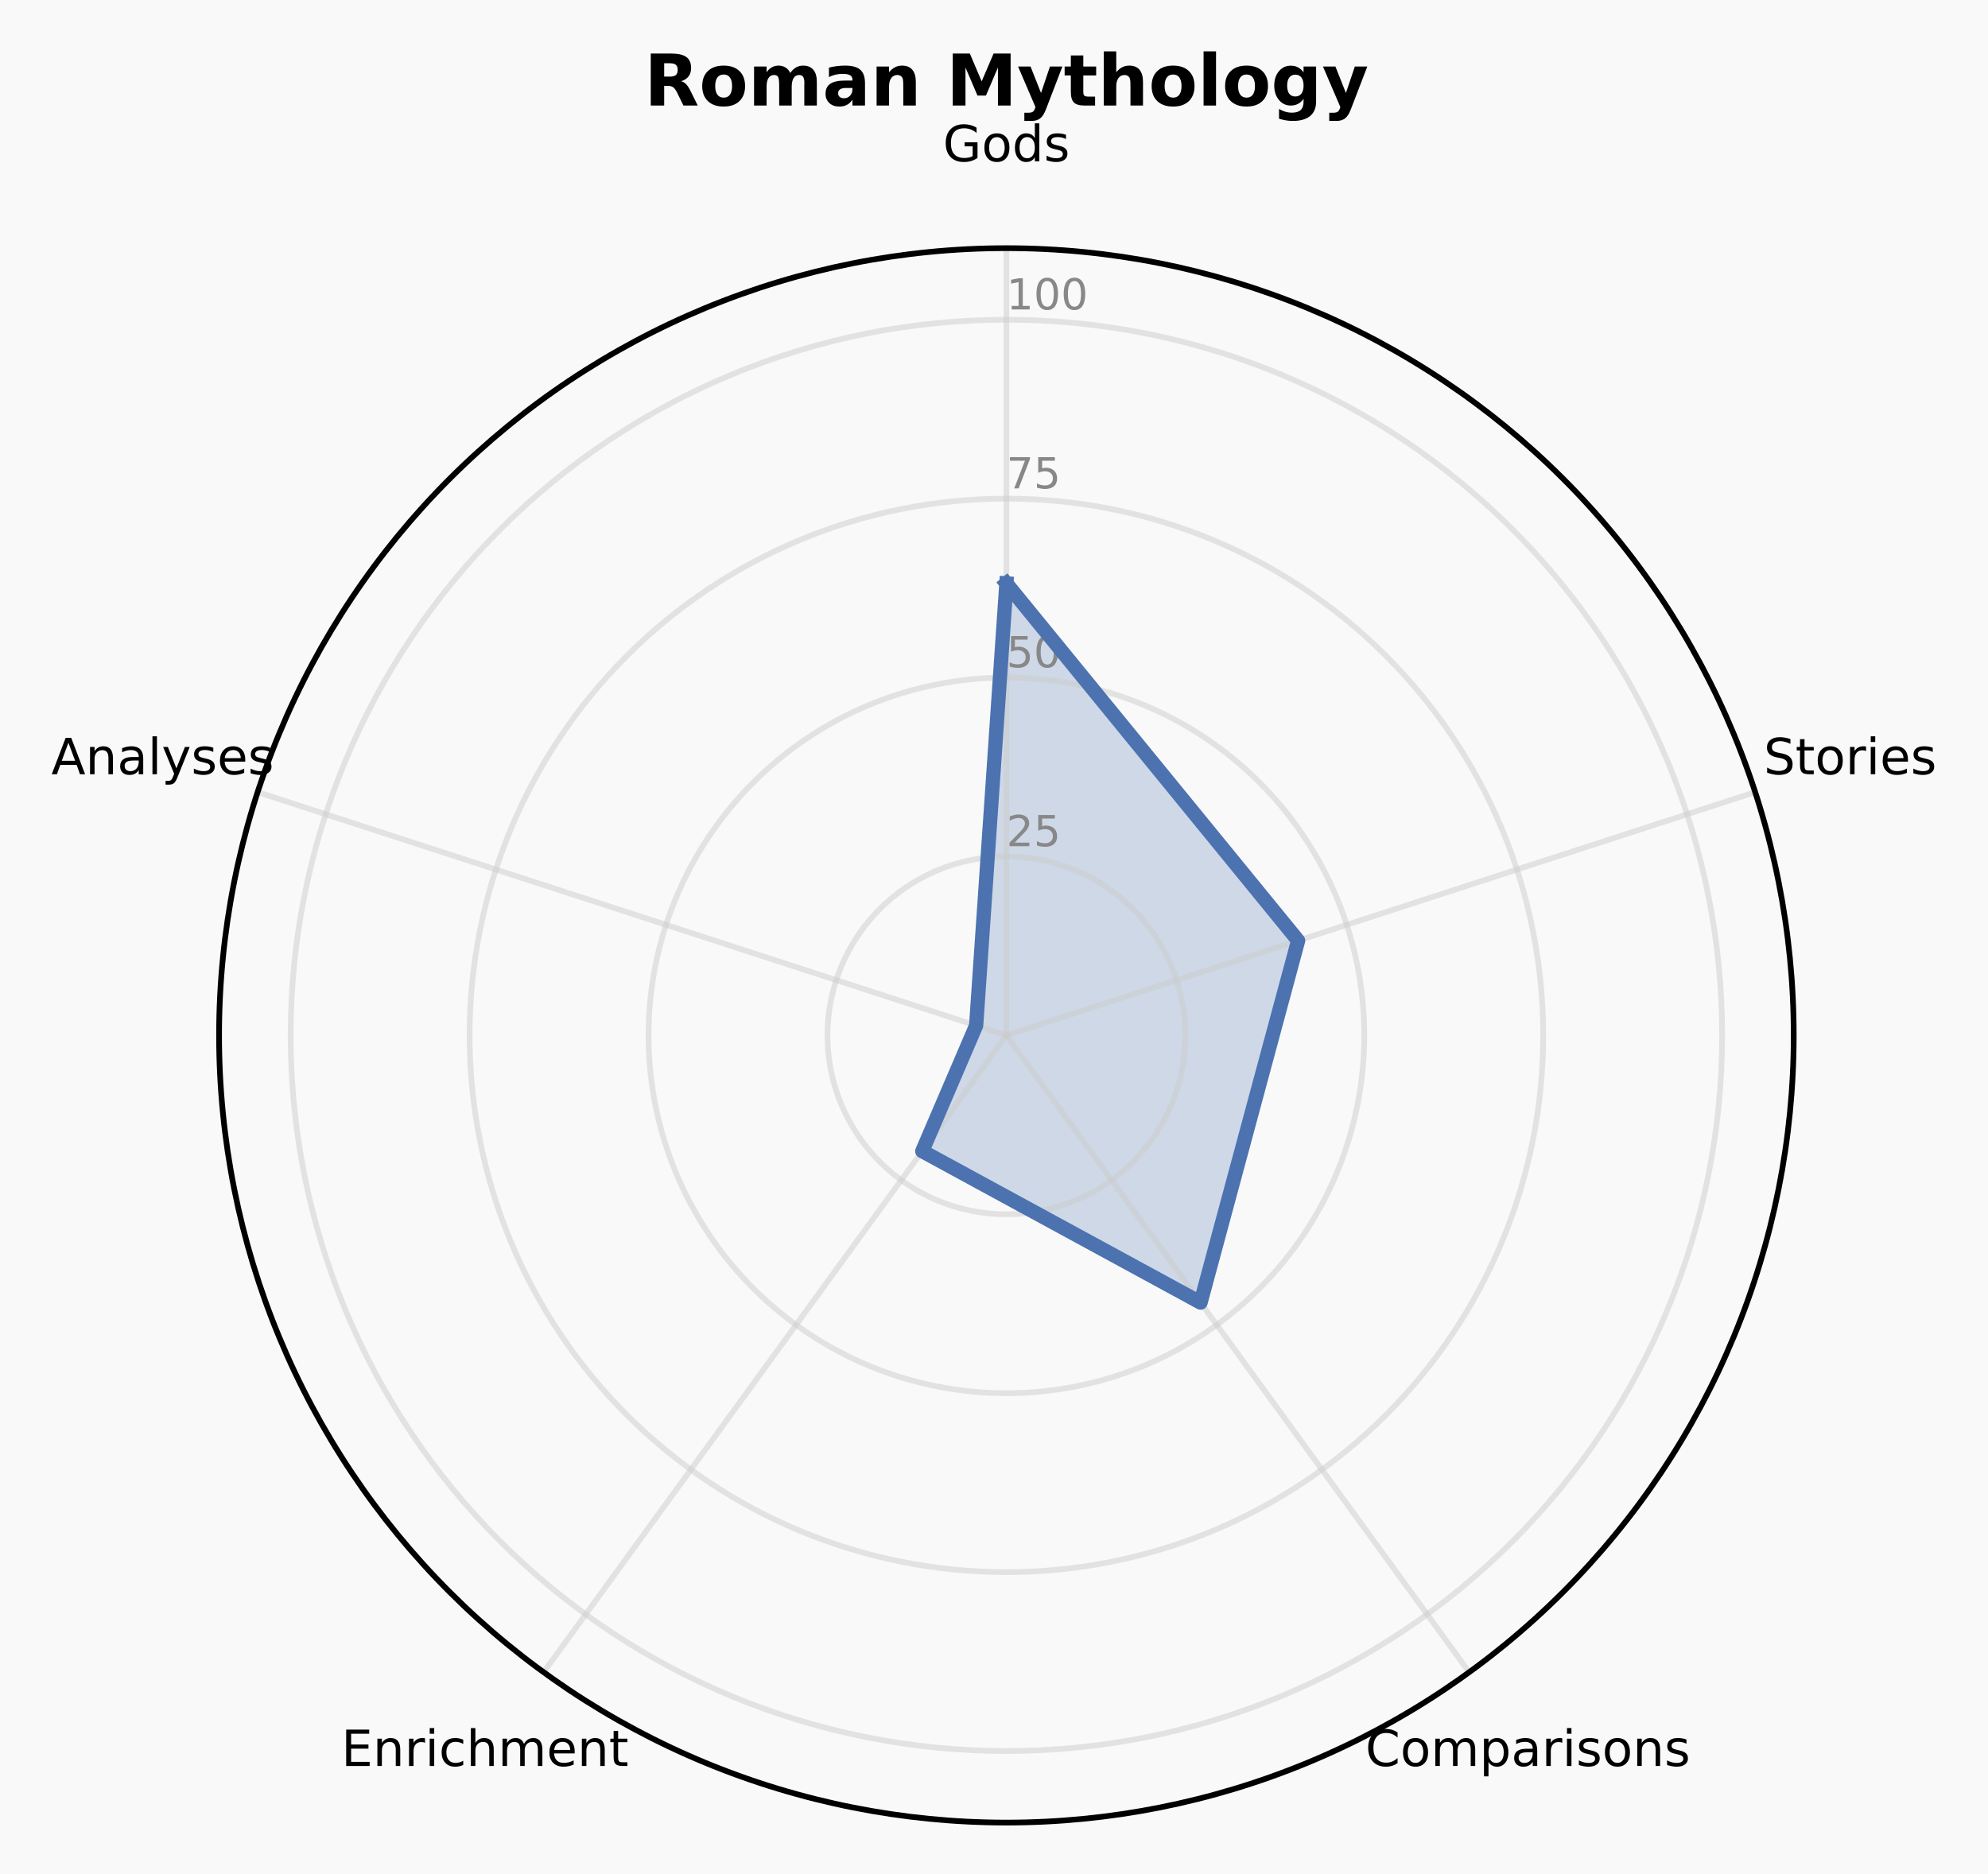
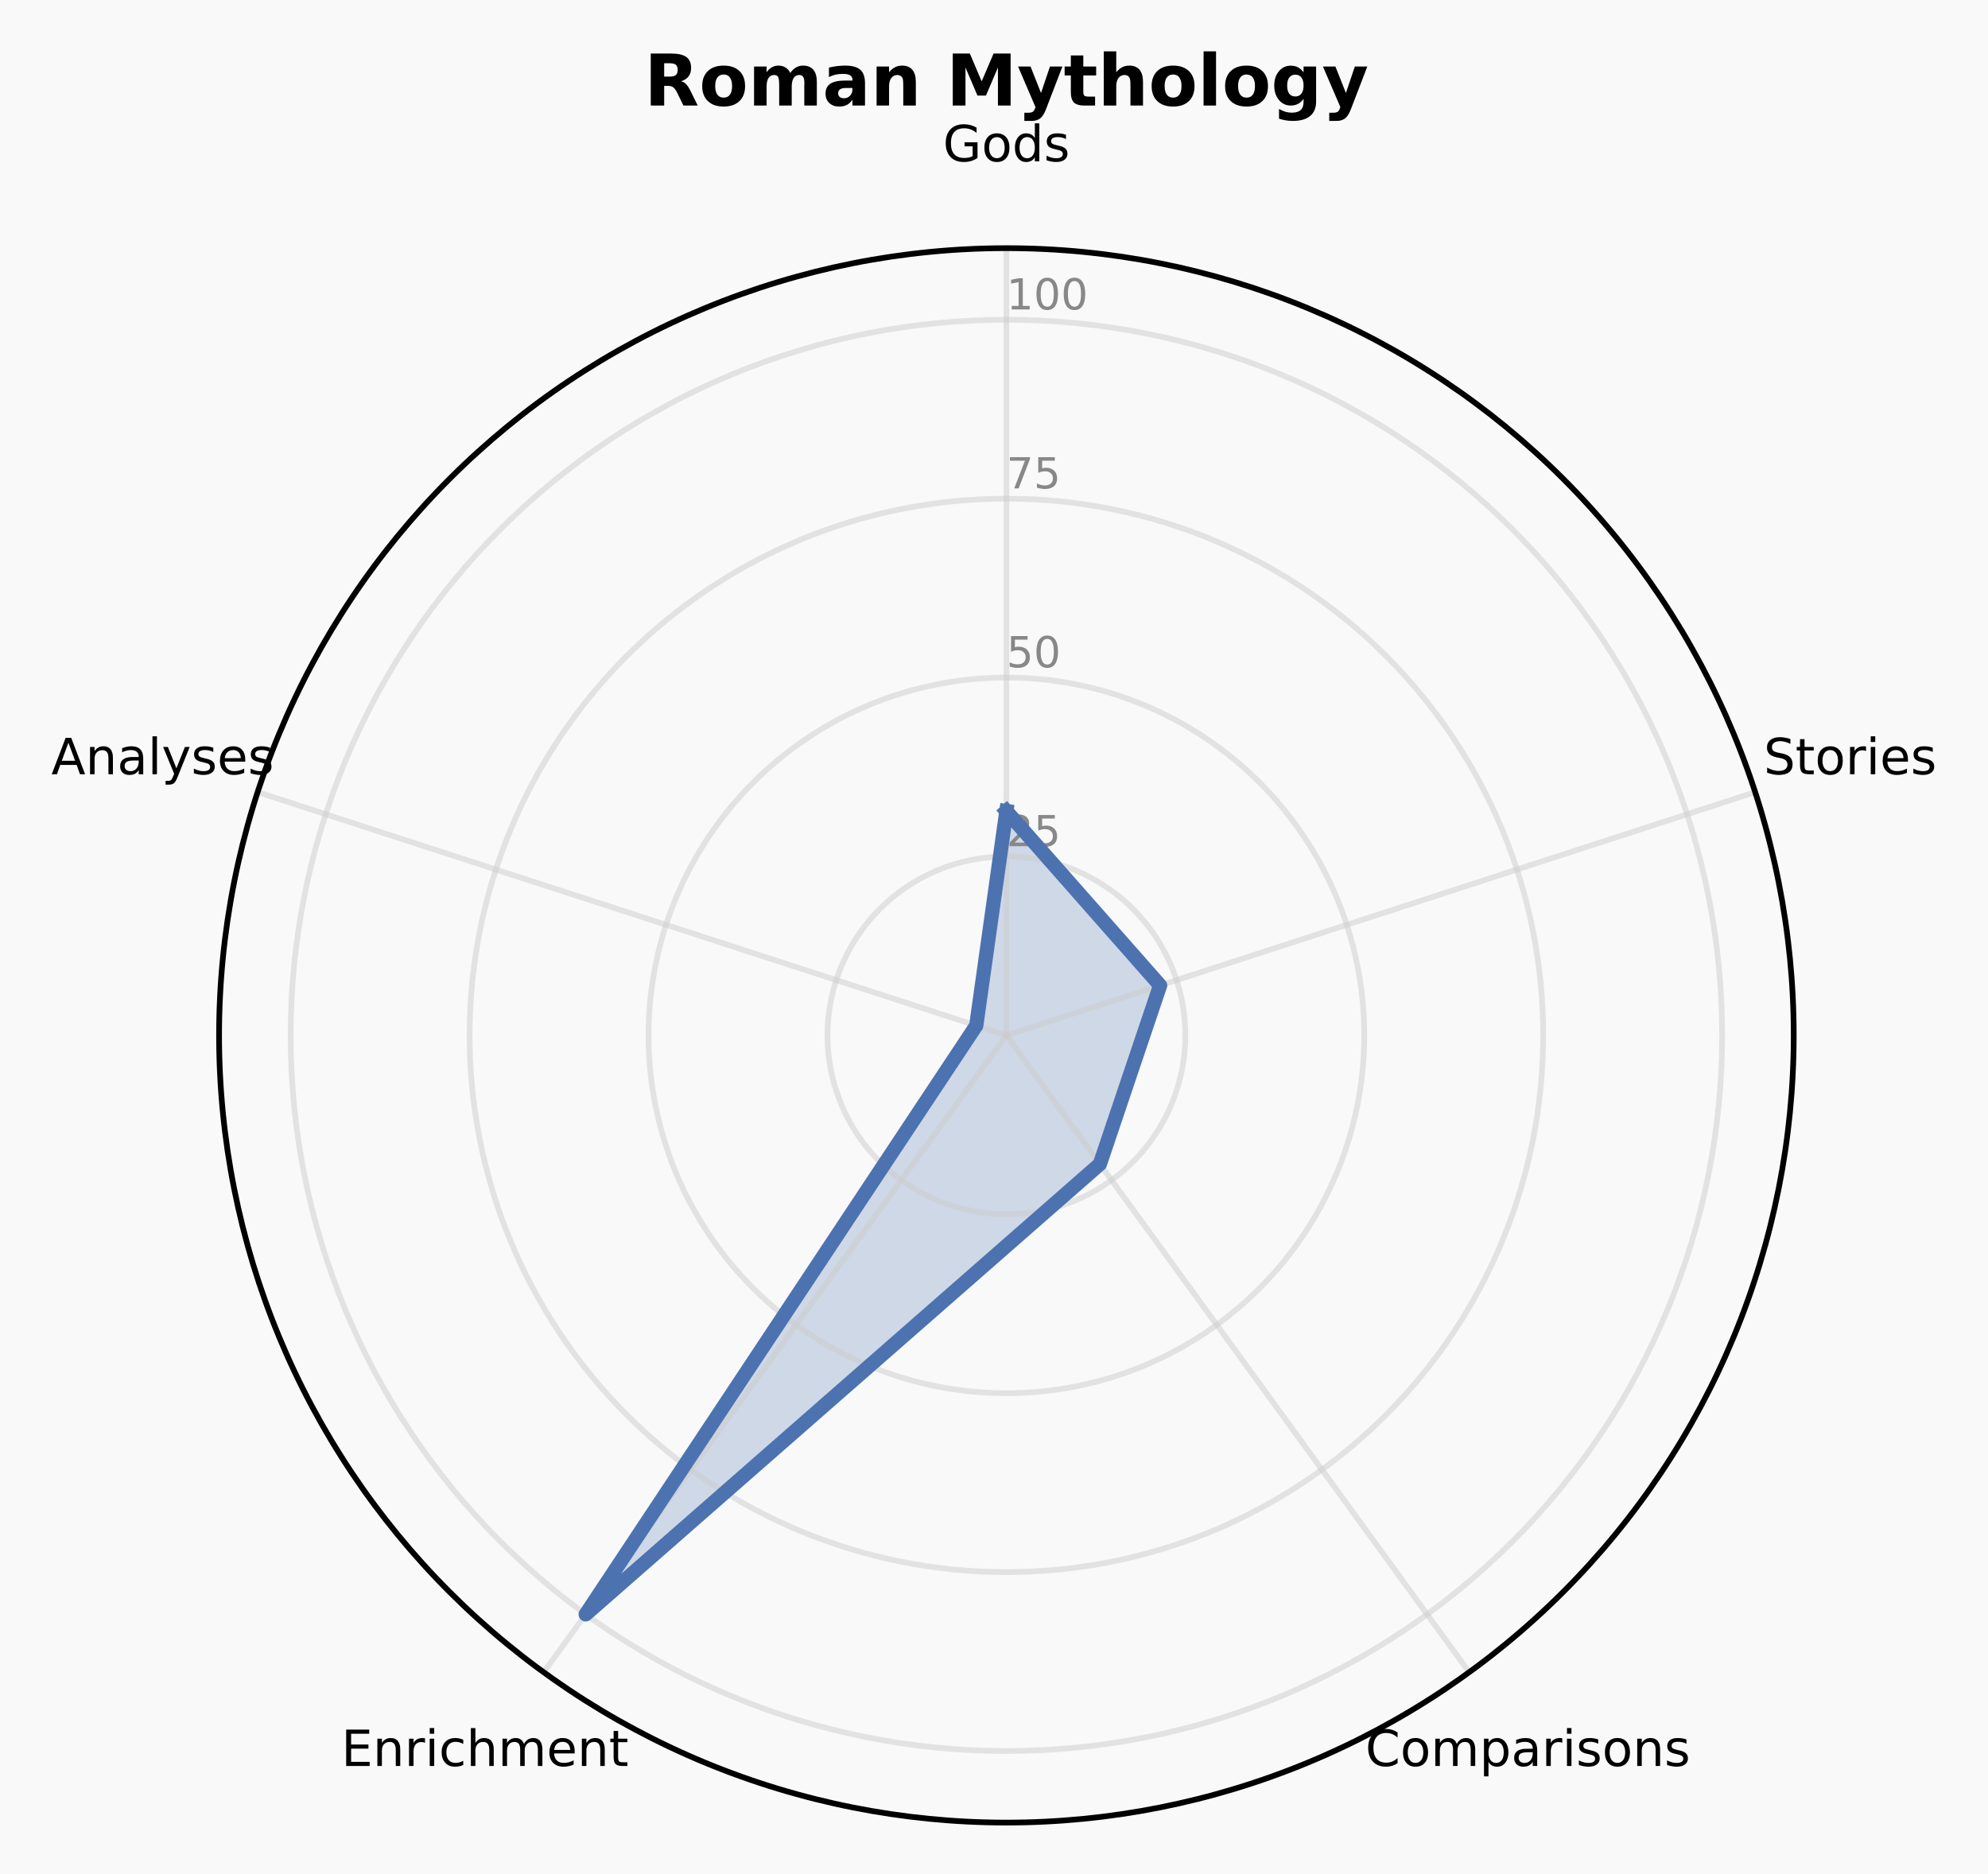
<svg xmlns="http://www.w3.org/2000/svg" xmlns:xlink="http://www.w3.org/1999/xlink" width="278.709pt" height="262.758pt" viewBox="0 0 278.709 262.758" version="1.1">
  <defs>
    <style type="text/css">*{stroke-linejoin: round; stroke-linecap: butt}</style>
  </defs>
  <g id="figure_1">
    <g id="patch_1">
      <path d="M 0 262.758  L 278.709 262.758  L 278.709 0  L 0 0  z " style="fill: #f9f9f9" />
    </g>
    <g id="axes_1">
      <g id="patch_2">
        <path d="M 251.473 145.178  C 251.473 130.683 248.618 116.329 243.071 102.938  C 237.524 89.546 229.393 77.377 219.143 67.128  C 208.894 56.878 196.725 48.748 183.334 43.201  C 169.942 37.654 155.588 34.798 141.093 34.798  C 126.598 34.798 112.244 37.654 98.853 43.201  C 85.461 48.748 73.293 56.878 63.043 67.128  C 52.794 77.377 44.663 89.546 39.116 102.938  C 33.569 116.329 30.714 130.683 30.714 145.178  C 30.714 159.673 33.569 174.027 39.116 187.418  C 44.663 200.81 52.794 212.979 63.043 223.228  C 73.293 233.478 85.461 241.609 98.853 247.155  C 112.244 252.702 126.598 255.558 141.093 255.558  C 155.588 255.558 169.942 252.702 183.334 247.155  C 196.725 241.609 208.894 233.478 219.143 223.228  C 229.393 212.979 237.524 200.81 243.071 187.418  C 248.618 174.027 251.473 159.673 251.473 145.178  M 141.093 145.178  C 141.093 145.178 141.093 145.178 141.093 145.178  C 141.093 145.178 141.093 145.178 141.093 145.178  C 141.093 145.178 141.093 145.178 141.093 145.178  C 141.093 145.178 141.093 145.178 141.093 145.178  C 141.093 145.178 141.093 145.178 141.093 145.178  C 141.093 145.178 141.093 145.178 141.093 145.178  C 141.093 145.178 141.093 145.178 141.093 145.178  C 141.093 145.178 141.093 145.178 141.093 145.178  C 141.093 145.178 141.093 145.178 141.093 145.178  C 141.093 145.178 141.093 145.178 141.093 145.178  C 141.093 145.178 141.093 145.178 141.093 145.178  C 141.093 145.178 141.093 145.178 141.093 145.178  C 141.093 145.178 141.093 145.178 141.093 145.178  C 141.093 145.178 141.093 145.178 141.093 145.178  C 141.093 145.178 141.093 145.178 141.093 145.178  C 141.093 145.178 141.093 145.178 141.093 145.178  z " style="fill: #f9f9f9" />
      </g>
      <g id="patch_3">
-         <path d="M 141.093 81.802  L 181.993 131.889  L 168.315 182.646  L 129.297 161.414  L 136.852 143.8  z " clip-path="url(#pc2ceffe2d6)" style="fill: #4c72b0; opacity: 0.25; stroke: #4c72b0; stroke-linejoin: miter" />
+         <path d="M 141.093 113.727  L 162.643 138.176  L 154.2 163.218  L 82.112 226.359  L 136.865 143.804  z " clip-path="url(#pfce6c44d6a)" style="fill: #4c72b0; opacity: 0.25; stroke: #4c72b0; stroke-linejoin: miter" />
      </g>
      <g id="matplotlib.axis_1">
        <g id="xtick_1">
          <g id="line2d_1">
-             <path d="M 141.093 145.178  L 141.093 34.798  " clip-path="url(#pc2ceffe2d6)" style="fill: none; stroke: #cccccc; stroke-opacity: 0.5; stroke-width: 0.8; stroke-linecap: square" />
+             <path d="M 141.093 145.178  L 141.093 34.798  " clip-path="url(#pfce6c44d6a)" style="fill: none; stroke: #cccccc; stroke-opacity: 0.5; stroke-width: 0.8; stroke-linecap: square" />
          </g>
          <g id="text_1">
            <g transform="translate(132.1945 22.61707) scale(0.07 -0.07)">
              <defs>
                <path id="DejaVuSans-2a" d="M 3809 666  L 3809 1919  L 2778 1919  L 2778 2438  L 4434 2438  L 4434 434  Q 4069 175 3628 42  Q 3188 -91 2688 -91  Q 1594 -91 976 548  Q 359 1188 359 2328  Q 359 3472 976 4111  Q 1594 4750 2688 4750  Q 3144 4750 3555 4637  Q 3966 4525 4313 4306  L 4313 3634  Q 3963 3931 3569 4081  Q 3175 4231 2741 4231  Q 1884 4231 1454 3753  Q 1025 3275 1025 2328  Q 1025 1384 1454 906  Q 1884 428 2741 428  Q 3075 428 3337 486  Q 3600 544 3809 666  z " transform="scale(0.015625)" />
                <path id="DejaVuSans-52" d="M 1959 3097  Q 1497 3097 1228 2736  Q 959 2375 959 1747  Q 959 1119 1226 758  Q 1494 397 1959 397  Q 2419 397 2687 759  Q 2956 1122 2956 1747  Q 2956 2369 2687 2733  Q 2419 3097 1959 3097  z M 1959 3584  Q 2709 3584 3137 3096  Q 3566 2609 3566 1747  Q 3566 888 3137 398  Q 2709 -91 1959 -91  Q 1206 -91 779 398  Q 353 888 353 1747  Q 353 2609 779 3096  Q 1206 3584 1959 3584  z " transform="scale(0.015625)" />
                <path id="DejaVuSans-47" d="M 2906 2969  L 2906 4863  L 3481 4863  L 3481 0  L 2906 0  L 2906 525  Q 2725 213 2448 61  Q 2172 -91 1784 -91  Q 1150 -91 751 415  Q 353 922 353 1747  Q 353 2572 751 3078  Q 1150 3584 1784 3584  Q 2172 3584 2448 3432  Q 2725 3281 2906 2969  z M 947 1747  Q 947 1113 1208 752  Q 1469 391 1925 391  Q 2381 391 2643 752  Q 2906 1113 2906 1747  Q 2906 2381 2643 2742  Q 2381 3103 1925 3103  Q 1469 3103 1208 2742  Q 947 2381 947 1747  z " transform="scale(0.015625)" />
                <path id="DejaVuSans-56" d="M 2834 3397  L 2834 2853  Q 2591 2978 2328 3040  Q 2066 3103 1784 3103  Q 1356 3103 1142 2972  Q 928 2841 928 2578  Q 928 2378 1081 2264  Q 1234 2150 1697 2047  L 1894 2003  Q 2506 1872 2764 1633  Q 3022 1394 3022 966  Q 3022 478 2636 193  Q 2250 -91 1575 -91  Q 1294 -91 989 -36  Q 684 19 347 128  L 347 722  Q 666 556 975 473  Q 1284 391 1588 391  Q 1994 391 2212 530  Q 2431 669 2431 922  Q 2431 1156 2273 1281  Q 2116 1406 1581 1522  L 1381 1569  Q 847 1681 609 1914  Q 372 2147 372 2553  Q 372 3047 722 3315  Q 1072 3584 1716 3584  Q 2034 3584 2315 3537  Q 2597 3491 2834 3397  z " transform="scale(0.015625)" />
              </defs>
              <use xlink:href="#DejaVuSans-2a" />
              <use xlink:href="#DejaVuSans-52" transform="translate(77.48438 0)" />
              <use xlink:href="#DejaVuSans-47" transform="translate(138.6719 0)" />
              <use xlink:href="#DejaVuSans-56" transform="translate(202.1562 0)" />
            </g>
          </g>
        </g>
        <g id="xtick_2">
          <g id="line2d_2">
-             <path d="M 141.093 145.178  L 246.07 111.069  " clip-path="url(#pc2ceffe2d6)" style="fill: none; stroke: #cccccc; stroke-opacity: 0.5; stroke-width: 0.8; stroke-linecap: square" />
+             <path d="M 141.093 145.178  L 246.07 111.069  " clip-path="url(#pfce6c44d6a)" style="fill: none; stroke: #cccccc; stroke-opacity: 0.5; stroke-width: 0.8; stroke-linecap: square" />
          </g>
          <g id="text_2">
            <g transform="translate(247.2616 108.5613) scale(0.07 -0.07)">
              <defs>
                <path id="DejaVuSans-36" d="M 3425 4513  L 3425 3897  Q 3066 4069 2747 4153  Q 2428 4238 2131 4238  Q 1616 4238 1336 4038  Q 1056 3838 1056 3469  Q 1056 3159 1242 3001  Q 1428 2844 1947 2747  L 2328 2669  Q 3034 2534 3370 2195  Q 3706 1856 3706 1288  Q 3706 609 3251 259  Q 2797 -91 1919 -91  Q 1588 -91 1214 -16  Q 841 59 441 206  L 441 856  Q 825 641 1194 531  Q 1563 422 1919 422  Q 2459 422 2753 634  Q 3047 847 3047 1241  Q 3047 1584 2836 1778  Q 2625 1972 2144 2069  L 1759 2144  Q 1053 2284 737 2584  Q 422 2884 422 3419  Q 422 4038 858 4394  Q 1294 4750 2059 4750  Q 2388 4750 2728 4690  Q 3069 4631 3425 4513  z " transform="scale(0.015625)" />
                <path id="DejaVuSans-57" d="M 1172 4494  L 1172 3500  L 2356 3500  L 2356 3053  L 1172 3053  L 1172 1153  Q 1172 725 1289 603  Q 1406 481 1766 481  L 2356 481  L 2356 0  L 1766 0  Q 1100 0 847 248  Q 594 497 594 1153  L 594 3053  L 172 3053  L 172 3500  L 594 3500  L 594 4494  L 1172 4494  z " transform="scale(0.015625)" />
                <path id="DejaVuSans-55" d="M 2631 2963  Q 2534 3019 2420 3045  Q 2306 3072 2169 3072  Q 1681 3072 1420 2755  Q 1159 2438 1159 1844  L 1159 0  L 581 0  L 581 3500  L 1159 3500  L 1159 2956  Q 1341 3275 1631 3429  Q 1922 3584 2338 3584  Q 2397 3584 2469 3576  Q 2541 3569 2628 3553  L 2631 2963  z " transform="scale(0.015625)" />
                <path id="DejaVuSans-4c" d="M 603 3500  L 1178 3500  L 1178 0  L 603 0  L 603 3500  z M 603 4863  L 1178 4863  L 1178 4134  L 603 4134  L 603 4863  z " transform="scale(0.015625)" />
                <path id="DejaVuSans-48" d="M 3597 1894  L 3597 1613  L 953 1613  Q 991 1019 1311 708  Q 1631 397 2203 397  Q 2534 397 2845 478  Q 3156 559 3463 722  L 3463 178  Q 3153 47 2828 -22  Q 2503 -91 2169 -91  Q 1331 -91 842 396  Q 353 884 353 1716  Q 353 2575 817 3079  Q 1281 3584 2069 3584  Q 2775 3584 3186 3129  Q 3597 2675 3597 1894  z M 3022 2063  Q 3016 2534 2758 2815  Q 2500 3097 2075 3097  Q 1594 3097 1305 2825  Q 1016 2553 972 2059  L 3022 2063  z " transform="scale(0.015625)" />
              </defs>
              <use xlink:href="#DejaVuSans-36" />
              <use xlink:href="#DejaVuSans-57" transform="translate(63.48438 0)" />
              <use xlink:href="#DejaVuSans-52" transform="translate(102.6875 0)" />
              <use xlink:href="#DejaVuSans-55" transform="translate(163.875 0)" />
              <use xlink:href="#DejaVuSans-4c" transform="translate(204.9844 0)" />
              <use xlink:href="#DejaVuSans-48" transform="translate(232.7656 0)" />
              <use xlink:href="#DejaVuSans-56" transform="translate(294.2969 0)" />
            </g>
          </g>
        </g>
        <g id="xtick_3">
          <g id="line2d_3">
-             <path d="M 141.093 145.178  L 205.973 234.477  " clip-path="url(#pc2ceffe2d6)" style="fill: none; stroke: #cccccc; stroke-opacity: 0.5; stroke-width: 0.8; stroke-linecap: square" />
+             <path d="M 141.093 145.178  L 205.973 234.477  " clip-path="url(#pfce6c44d6a)" style="fill: none; stroke: #cccccc; stroke-opacity: 0.5; stroke-width: 0.8; stroke-linecap: square" />
          </g>
          <g id="text_3">
            <g transform="translate(191.4228 247.6219) scale(0.07 -0.07)">
              <defs>
                <path id="DejaVuSans-26" d="M 4122 4306  L 4122 3641  Q 3803 3938 3442 4084  Q 3081 4231 2675 4231  Q 1875 4231 1450 3742  Q 1025 3253 1025 2328  Q 1025 1406 1450 917  Q 1875 428 2675 428  Q 3081 428 3442 575  Q 3803 722 4122 1019  L 4122 359  Q 3791 134 3420 21  Q 3050 -91 2638 -91  Q 1578 -91 968 557  Q 359 1206 359 2328  Q 359 3453 968 4101  Q 1578 4750 2638 4750  Q 3056 4750 3426 4639  Q 3797 4528 4122 4306  z " transform="scale(0.015625)" />
                <path id="DejaVuSans-50" d="M 3328 2828  Q 3544 3216 3844 3400  Q 4144 3584 4550 3584  Q 5097 3584 5394 3201  Q 5691 2819 5691 2113  L 5691 0  L 5113 0  L 5113 2094  Q 5113 2597 4934 2840  Q 4756 3084 4391 3084  Q 3944 3084 3684 2787  Q 3425 2491 3425 1978  L 3425 0  L 2847 0  L 2847 2094  Q 2847 2600 2669 2842  Q 2491 3084 2119 3084  Q 1678 3084 1418 2786  Q 1159 2488 1159 1978  L 1159 0  L 581 0  L 581 3500  L 1159 3500  L 1159 2956  Q 1356 3278 1631 3431  Q 1906 3584 2284 3584  Q 2666 3584 2933 3390  Q 3200 3197 3328 2828  z " transform="scale(0.015625)" />
                <path id="DejaVuSans-53" d="M 1159 525  L 1159 -1331  L 581 -1331  L 581 3500  L 1159 3500  L 1159 2969  Q 1341 3281 1617 3432  Q 1894 3584 2278 3584  Q 2916 3584 3314 3078  Q 3713 2572 3713 1747  Q 3713 922 3314 415  Q 2916 -91 2278 -91  Q 1894 -91 1617 61  Q 1341 213 1159 525  z M 3116 1747  Q 3116 2381 2855 2742  Q 2594 3103 2138 3103  Q 1681 3103 1420 2742  Q 1159 2381 1159 1747  Q 1159 1113 1420 752  Q 1681 391 2138 391  Q 2594 391 2855 752  Q 3116 1113 3116 1747  z " transform="scale(0.015625)" />
                <path id="DejaVuSans-44" d="M 2194 1759  Q 1497 1759 1228 1600  Q 959 1441 959 1056  Q 959 750 1161 570  Q 1363 391 1709 391  Q 2188 391 2477 730  Q 2766 1069 2766 1631  L 2766 1759  L 2194 1759  z M 3341 1997  L 3341 0  L 2766 0  L 2766 531  Q 2569 213 2275 61  Q 1981 -91 1556 -91  Q 1019 -91 701 211  Q 384 513 384 1019  Q 384 1609 779 1909  Q 1175 2209 1959 2209  L 2766 2209  L 2766 2266  Q 2766 2663 2505 2880  Q 2244 3097 1772 3097  Q 1472 3097 1187 3025  Q 903 2953 641 2809  L 641 3341  Q 956 3463 1253 3523  Q 1550 3584 1831 3584  Q 2591 3584 2966 3190  Q 3341 2797 3341 1997  z " transform="scale(0.015625)" />
                <path id="DejaVuSans-51" d="M 3513 2113  L 3513 0  L 2938 0  L 2938 2094  Q 2938 2591 2744 2837  Q 2550 3084 2163 3084  Q 1697 3084 1428 2787  Q 1159 2491 1159 1978  L 1159 0  L 581 0  L 581 3500  L 1159 3500  L 1159 2956  Q 1366 3272 1645 3428  Q 1925 3584 2291 3584  Q 2894 3584 3203 3211  Q 3513 2838 3513 2113  z " transform="scale(0.015625)" />
              </defs>
              <use xlink:href="#DejaVuSans-26" />
              <use xlink:href="#DejaVuSans-52" transform="translate(69.82812 0)" />
              <use xlink:href="#DejaVuSans-50" transform="translate(131.0156 0)" />
              <use xlink:href="#DejaVuSans-53" transform="translate(228.4219 0)" />
              <use xlink:href="#DejaVuSans-44" transform="translate(291.9062 0)" />
              <use xlink:href="#DejaVuSans-55" transform="translate(353.1875 0)" />
              <use xlink:href="#DejaVuSans-4c" transform="translate(394.2969 0)" />
              <use xlink:href="#DejaVuSans-56" transform="translate(422.0781 0)" />
              <use xlink:href="#DejaVuSans-52" transform="translate(474.1719 0)" />
              <use xlink:href="#DejaVuSans-51" transform="translate(535.3594 0)" />
              <use xlink:href="#DejaVuSans-56" transform="translate(598.7344 0)" />
            </g>
          </g>
        </g>
        <g id="xtick_4">
          <g id="line2d_4">
-             <path d="M 141.093 145.178  L 76.214 234.477  " clip-path="url(#pc2ceffe2d6)" style="fill: none; stroke: #cccccc; stroke-opacity: 0.5; stroke-width: 0.8; stroke-linecap: square" />
+             <path d="M 141.093 145.178  L 76.214 234.477  " clip-path="url(#pfce6c44d6a)" style="fill: none; stroke: #cccccc; stroke-opacity: 0.5; stroke-width: 0.8; stroke-linecap: square" />
          </g>
          <g id="text_4">
            <g transform="translate(47.8483 247.6219) scale(0.07 -0.07)">
              <defs>
                <path id="DejaVuSans-28" d="M 628 4666  L 3578 4666  L 3578 4134  L 1259 4134  L 1259 2753  L 3481 2753  L 3481 2222  L 1259 2222  L 1259 531  L 3634 531  L 3634 0  L 628 0  L 628 4666  z " transform="scale(0.015625)" />
                <path id="DejaVuSans-46" d="M 3122 3366  L 3122 2828  Q 2878 2963 2633 3030  Q 2388 3097 2138 3097  Q 1578 3097 1268 2742  Q 959 2388 959 1747  Q 959 1106 1268 751  Q 1578 397 2138 397  Q 2388 397 2633 464  Q 2878 531 3122 666  L 3122 134  Q 2881 22 2623 -34  Q 2366 -91 2075 -91  Q 1284 -91 818 406  Q 353 903 353 1747  Q 353 2603 823 3093  Q 1294 3584 2113 3584  Q 2378 3584 2631 3529  Q 2884 3475 3122 3366  z " transform="scale(0.015625)" />
                <path id="DejaVuSans-4b" d="M 3513 2113  L 3513 0  L 2938 0  L 2938 2094  Q 2938 2591 2744 2837  Q 2550 3084 2163 3084  Q 1697 3084 1428 2787  Q 1159 2491 1159 1978  L 1159 0  L 581 0  L 581 4863  L 1159 4863  L 1159 2956  Q 1366 3272 1645 3428  Q 1925 3584 2291 3584  Q 2894 3584 3203 3211  Q 3513 2838 3513 2113  z " transform="scale(0.015625)" />
              </defs>
              <use xlink:href="#DejaVuSans-28" />
              <use xlink:href="#DejaVuSans-51" transform="translate(63.1875 0)" />
              <use xlink:href="#DejaVuSans-55" transform="translate(126.5625 0)" />
              <use xlink:href="#DejaVuSans-4c" transform="translate(167.6719 0)" />
              <use xlink:href="#DejaVuSans-46" transform="translate(195.4531 0)" />
              <use xlink:href="#DejaVuSans-4b" transform="translate(250.4375 0)" />
              <use xlink:href="#DejaVuSans-50" transform="translate(313.8125 0)" />
              <use xlink:href="#DejaVuSans-48" transform="translate(411.2188 0)" />
              <use xlink:href="#DejaVuSans-51" transform="translate(472.75 0)" />
              <use xlink:href="#DejaVuSans-57" transform="translate(536.125 0)" />
            </g>
          </g>
        </g>
        <g id="xtick_5">
          <g id="line2d_5">
-             <path d="M 141.093 145.178  L 36.116 111.069  " clip-path="url(#pc2ceffe2d6)" style="fill: none; stroke: #cccccc; stroke-opacity: 0.5; stroke-width: 0.8; stroke-linecap: square" />
+             <path d="M 141.093 145.178  L 36.116 111.069  " clip-path="url(#pfce6c44d6a)" style="fill: none; stroke: #cccccc; stroke-opacity: 0.5; stroke-width: 0.8; stroke-linecap: square" />
          </g>
          <g id="text_5">
            <g transform="translate(7.2 108.5613) scale(0.07 -0.07)">
              <defs>
                <path id="DejaVuSans-24" d="M 2188 4044  L 1331 1722  L 3047 1722  L 2188 4044  z M 1831 4666  L 2547 4666  L 4325 0  L 3669 0  L 3244 1197  L 1141 1197  L 716 0  L 50 0  L 1831 4666  z " transform="scale(0.015625)" />
                <path id="DejaVuSans-4f" d="M 603 4863  L 1178 4863  L 1178 0  L 603 0  L 603 4863  z " transform="scale(0.015625)" />
                <path id="DejaVuSans-5c" d="M 2059 -325  Q 1816 -950 1584 -1140  Q 1353 -1331 966 -1331  L 506 -1331  L 506 -850  L 844 -850  Q 1081 -850 1212 -737  Q 1344 -625 1503 -206  L 1606 56  L 191 3500  L 800 3500  L 1894 763  L 2988 3500  L 3597 3500  L 2059 -325  z " transform="scale(0.015625)" />
              </defs>
              <use xlink:href="#DejaVuSans-24" />
              <use xlink:href="#DejaVuSans-51" transform="translate(68.40625 0)" />
              <use xlink:href="#DejaVuSans-44" transform="translate(131.7812 0)" />
              <use xlink:href="#DejaVuSans-4f" transform="translate(193.0625 0)" />
              <use xlink:href="#DejaVuSans-5c" transform="translate(220.8438 0)" />
              <use xlink:href="#DejaVuSans-56" transform="translate(280.0312 0)" />
              <use xlink:href="#DejaVuSans-48" transform="translate(332.125 0)" />
              <use xlink:href="#DejaVuSans-56" transform="translate(393.6562 0)" />
            </g>
          </g>
        </g>
      </g>
      <g id="matplotlib.axis_2">
        <g id="ytick_1">
          <g id="line2d_6">
-             <path d="M 141.093 120.092  C 144.388 120.092 147.65 120.741 150.693 122.001  C 153.737 123.262 156.503 125.11 158.832 127.439  C 161.161 129.769 163.009 132.534 164.27 135.578  C 165.531 138.621 166.18 141.884 166.18 145.178  C 166.18 148.472 165.531 151.735 164.27 154.778  C 163.009 157.822 161.161 160.587 158.832 162.917  C 156.503 165.246 153.737 167.094 150.693 168.355  C 147.65 169.615 144.388 170.264 141.093 170.264  C 137.799 170.264 134.537 169.615 131.493 168.355  C 128.45 167.094 125.684 165.246 123.355 162.917  C 121.025 160.587 119.177 157.822 117.917 154.778  C 116.656 151.735 116.007 148.472 116.007 145.178  C 116.007 141.884 116.656 138.621 117.917 135.578  C 119.177 132.534 121.025 129.769 123.355 127.439  C 125.684 125.11 128.45 123.262 131.493 122.001  C 134.537 120.741 137.799 120.092 141.093 120.092  " clip-path="url(#pc2ceffe2d6)" style="fill: none; stroke: #cccccc; stroke-opacity: 0.5; stroke-width: 0.8; stroke-linecap: square" />
+             <path d="M 141.093 120.092  C 144.388 120.092 147.65 120.741 150.693 122.001  C 153.737 123.262 156.503 125.11 158.832 127.439  C 161.161 129.769 163.009 132.534 164.27 135.578  C 165.531 138.621 166.18 141.884 166.18 145.178  C 166.18 148.472 165.531 151.735 164.27 154.778  C 163.009 157.822 161.161 160.587 158.832 162.917  C 156.503 165.246 153.737 167.094 150.693 168.355  C 147.65 169.615 144.388 170.264 141.093 170.264  C 137.799 170.264 134.537 169.615 131.493 168.355  C 128.45 167.094 125.684 165.246 123.355 162.917  C 121.025 160.587 119.177 157.822 117.917 154.778  C 116.656 151.735 116.007 148.472 116.007 145.178  C 116.007 141.884 116.656 138.621 117.917 135.578  C 119.177 132.534 121.025 129.769 123.355 127.439  C 125.684 125.11 128.45 123.262 131.493 122.001  C 134.537 120.741 137.799 120.092 141.093 120.092  " clip-path="url(#pfce6c44d6a)" style="fill: none; stroke: #cccccc; stroke-opacity: 0.5; stroke-width: 0.8; stroke-linecap: square" />
          </g>
          <g id="text_6">
            <g style="fill: #888888" transform="translate(141.0933 118.6504) scale(0.06 -0.06)">
              <defs>
                <path id="DejaVuSans-15" d="M 1228 531  L 3431 531  L 3431 0  L 469 0  L 469 531  Q 828 903 1448 1529  Q 2069 2156 2228 2338  Q 2531 2678 2651 2914  Q 2772 3150 2772 3378  Q 2772 3750 2511 3984  Q 2250 4219 1831 4219  Q 1534 4219 1204 4116  Q 875 4013 500 3803  L 500 4441  Q 881 4594 1212 4672  Q 1544 4750 1819 4750  Q 2544 4750 2975 4387  Q 3406 4025 3406 3419  Q 3406 3131 3298 2873  Q 3191 2616 2906 2266  Q 2828 2175 2409 1742  Q 1991 1309 1228 531  z " transform="scale(0.015625)" />
                <path id="DejaVuSans-18" d="M 691 4666  L 3169 4666  L 3169 4134  L 1269 4134  L 1269 2991  Q 1406 3038 1543 3061  Q 1681 3084 1819 3084  Q 2600 3084 3056 2656  Q 3513 2228 3513 1497  Q 3513 744 3044 326  Q 2575 -91 1722 -91  Q 1428 -91 1123 -41  Q 819 9 494 109  L 494 744  Q 775 591 1075 516  Q 1375 441 1709 441  Q 2250 441 2565 725  Q 2881 1009 2881 1497  Q 2881 1984 2565 2268  Q 2250 2553 1709 2553  Q 1456 2553 1204 2497  Q 953 2441 691 2322  L 691 4666  z " transform="scale(0.015625)" />
              </defs>
              <use xlink:href="#DejaVuSans-15" />
              <use xlink:href="#DejaVuSans-18" transform="translate(63.625 0)" />
            </g>
          </g>
        </g>
        <g id="ytick_2">
          <g id="line2d_7">
-             <path d="M 141.093 95.005  C 147.682 95.005 154.206 96.303 160.293 98.825  C 166.381 101.346 171.912 105.042 176.571 109.701  C 181.229 114.36 184.925 119.891 187.447 125.978  C 189.968 132.065 191.266 138.589 191.266 145.178  C 191.266 151.767 189.968 158.291 187.447 164.378  C 184.925 170.465 181.229 175.997 176.571 180.655  C 171.912 185.314 166.381 189.01 160.293 191.531  C 154.206 194.053 147.682 195.351 141.093 195.351  C 134.505 195.351 127.98 194.053 121.893 191.531  C 115.806 189.01 110.275 185.314 105.616 180.655  C 100.957 175.997 97.261 170.465 94.74 164.378  C 92.219 158.291 90.921 151.767 90.921 145.178  C 90.921 138.589 92.219 132.065 94.74 125.978  C 97.261 119.891 100.957 114.36 105.616 109.701  C 110.275 105.042 115.806 101.346 121.893 98.825  C 127.98 96.303 134.505 95.005 141.093 95.005  " clip-path="url(#pc2ceffe2d6)" style="fill: none; stroke: #cccccc; stroke-opacity: 0.5; stroke-width: 0.8; stroke-linecap: square" />
+             <path d="M 141.093 95.005  C 147.682 95.005 154.206 96.303 160.293 98.825  C 166.381 101.346 171.912 105.042 176.571 109.701  C 181.229 114.36 184.925 119.891 187.447 125.978  C 189.968 132.065 191.266 138.589 191.266 145.178  C 191.266 151.767 189.968 158.291 187.447 164.378  C 184.925 170.465 181.229 175.997 176.571 180.655  C 171.912 185.314 166.381 189.01 160.293 191.531  C 154.206 194.053 147.682 195.351 141.093 195.351  C 134.505 195.351 127.98 194.053 121.893 191.531  C 115.806 189.01 110.275 185.314 105.616 180.655  C 100.957 175.997 97.261 170.465 94.74 164.378  C 92.219 158.291 90.921 151.767 90.921 145.178  C 90.921 138.589 92.219 132.065 94.74 125.978  C 97.261 119.891 100.957 114.36 105.616 109.701  C 110.275 105.042 115.806 101.346 121.893 98.825  C 127.98 96.303 134.505 95.005 141.093 95.005  " clip-path="url(#pfce6c44d6a)" style="fill: none; stroke: #cccccc; stroke-opacity: 0.5; stroke-width: 0.8; stroke-linecap: square" />
          </g>
          <g id="text_7">
            <g style="fill: #888888" transform="translate(141.0933 93.56408) scale(0.06 -0.06)">
              <defs>
                <path id="DejaVuSans-13" d="M 2034 4250  Q 1547 4250 1301 3770  Q 1056 3291 1056 2328  Q 1056 1369 1301 889  Q 1547 409 2034 409  Q 2525 409 2770 889  Q 3016 1369 3016 2328  Q 3016 3291 2770 3770  Q 2525 4250 2034 4250  z M 2034 4750  Q 2819 4750 3233 4129  Q 3647 3509 3647 2328  Q 3647 1150 3233 529  Q 2819 -91 2034 -91  Q 1250 -91 836 529  Q 422 1150 422 2328  Q 422 3509 836 4129  Q 1250 4750 2034 4750  z " transform="scale(0.015625)" />
              </defs>
              <use xlink:href="#DejaVuSans-18" />
              <use xlink:href="#DejaVuSans-13" transform="translate(63.625 0)" />
            </g>
          </g>
        </g>
        <g id="ytick_3">
          <g id="line2d_8">
-             <path d="M 141.093 69.919  C 150.976 69.919 160.763 71.866 169.894 75.648  C 179.024 79.43 187.321 84.974 194.309 91.962  C 201.298 98.95 206.841 107.247 210.623 116.378  C 214.405 125.508 216.352 135.295 216.352 145.178  C 216.352 155.061 214.405 164.848 210.623 173.978  C 206.841 183.109 201.298 191.406 194.309 198.394  C 187.321 205.382 179.024 210.926 169.894 214.708  C 160.763 218.49 150.976 220.437 141.093 220.437  C 131.21 220.437 121.424 218.49 112.293 214.708  C 103.162 210.926 94.866 205.382 87.877 198.394  C 80.889 191.406 75.345 183.109 71.563 173.978  C 67.781 164.848 65.834 155.061 65.834 145.178  C 65.834 135.295 67.781 125.508 71.563 116.378  C 75.345 107.247 80.889 98.95 87.877 91.962  C 94.866 84.974 103.162 79.43 112.293 75.648  C 121.424 71.866 131.21 69.919 141.093 69.919  " clip-path="url(#pc2ceffe2d6)" style="fill: none; stroke: #cccccc; stroke-opacity: 0.5; stroke-width: 0.8; stroke-linecap: square" />
+             <path d="M 141.093 69.919  C 150.976 69.919 160.763 71.866 169.894 75.648  C 179.024 79.43 187.321 84.974 194.309 91.962  C 201.298 98.95 206.841 107.247 210.623 116.378  C 214.405 125.508 216.352 135.295 216.352 145.178  C 216.352 155.061 214.405 164.848 210.623 173.978  C 206.841 183.109 201.298 191.406 194.309 198.394  C 187.321 205.382 179.024 210.926 169.894 214.708  C 160.763 218.49 150.976 220.437 141.093 220.437  C 131.21 220.437 121.424 218.49 112.293 214.708  C 103.162 210.926 94.866 205.382 87.877 198.394  C 80.889 191.406 75.345 183.109 71.563 173.978  C 67.781 164.848 65.834 155.061 65.834 145.178  C 65.834 135.295 67.781 125.508 71.563 116.378  C 75.345 107.247 80.889 98.95 87.877 91.962  C 94.866 84.974 103.162 79.43 112.293 75.648  C 121.424 71.866 131.21 69.919 141.093 69.919  " clip-path="url(#pfce6c44d6a)" style="fill: none; stroke: #cccccc; stroke-opacity: 0.5; stroke-width: 0.8; stroke-linecap: square" />
          </g>
          <g id="text_8">
            <g style="fill: #888888" transform="translate(141.0933 68.47781) scale(0.06 -0.06)">
              <defs>
                <path id="DejaVuSans-1a" d="M 525 4666  L 3525 4666  L 3525 4397  L 1831 0  L 1172 0  L 2766 4134  L 525 4134  L 525 4666  z " transform="scale(0.015625)" />
              </defs>
              <use xlink:href="#DejaVuSans-1a" />
              <use xlink:href="#DejaVuSans-18" transform="translate(63.625 0)" />
            </g>
          </g>
        </g>
        <g id="ytick_4">
          <g id="line2d_9">
-             <path d="M 141.093 44.833  C 154.27 44.833 167.32 47.429 179.494 52.471  C 191.668 57.514 202.73 64.906 212.048 74.223  C 221.366 83.541 228.757 94.603 233.8 106.778  C 238.843 118.952 241.438 132.001 241.438 145.178  C 241.438 158.355 238.843 171.404 233.8 183.578  C 228.757 195.753 221.366 206.815 212.048 216.133  C 202.73 225.45 191.668 232.842 179.494 237.885  C 167.32 242.927 154.27 245.523 141.093 245.523  C 127.916 245.523 114.867 242.927 102.693 237.885  C 90.519 232.842 79.456 225.45 70.139 216.133  C 60.821 206.815 53.429 195.753 48.387 183.578  C 43.344 171.404 40.748 158.355 40.748 145.178  C 40.748 132.001 43.344 118.952 48.387 106.778  C 53.429 94.603 60.821 83.541 70.139 74.223  C 79.456 64.906 90.519 57.514 102.693 52.471  C 114.867 47.429 127.916 44.833 141.093 44.833  " clip-path="url(#pc2ceffe2d6)" style="fill: none; stroke: #cccccc; stroke-opacity: 0.5; stroke-width: 0.8; stroke-linecap: square" />
+             <path d="M 141.093 44.833  C 154.27 44.833 167.32 47.429 179.494 52.471  C 191.668 57.514 202.73 64.906 212.048 74.223  C 221.366 83.541 228.757 94.603 233.8 106.778  C 238.843 118.952 241.438 132.001 241.438 145.178  C 241.438 158.355 238.843 171.404 233.8 183.578  C 228.757 195.753 221.366 206.815 212.048 216.133  C 202.73 225.45 191.668 232.842 179.494 237.885  C 167.32 242.927 154.27 245.523 141.093 245.523  C 127.916 245.523 114.867 242.927 102.693 237.885  C 90.519 232.842 79.456 225.45 70.139 216.133  C 60.821 206.815 53.429 195.753 48.387 183.578  C 43.344 171.404 40.748 158.355 40.748 145.178  C 40.748 132.001 43.344 118.952 48.387 106.778  C 53.429 94.603 60.821 83.541 70.139 74.223  C 79.456 64.906 90.519 57.514 102.693 52.471  C 114.867 47.429 127.916 44.833 141.093 44.833  " clip-path="url(#pfce6c44d6a)" style="fill: none; stroke: #cccccc; stroke-opacity: 0.5; stroke-width: 0.8; stroke-linecap: square" />
          </g>
          <g id="text_9">
            <g style="fill: #888888" transform="translate(141.0933 43.39154) scale(0.06 -0.06)">
              <defs>
                <path id="DejaVuSans-14" d="M 794 531  L 1825 531  L 1825 4091  L 703 3866  L 703 4441  L 1819 4666  L 2450 4666  L 2450 531  L 3481 531  L 3481 0  L 794 0  L 794 531  z " transform="scale(0.015625)" />
              </defs>
              <use xlink:href="#DejaVuSans-14" />
              <use xlink:href="#DejaVuSans-13" transform="translate(63.625 0)" />
              <use xlink:href="#DejaVuSans-13" transform="translate(127.25 0)" />
            </g>
          </g>
        </g>
      </g>
      <g id="line2d_10">
-         <path d="M 141.093 81.802  L 181.993 131.889  L 168.315 182.646  L 129.297 161.414  L 136.852 143.8  L 141.093 81.802  " clip-path="url(#pc2ceffe2d6)" style="fill: none; stroke: #4c72b0; stroke-width: 2; stroke-linecap: square" />
+         <path d="M 141.093 113.727  L 162.643 138.176  L 154.2 163.218  L 82.112 226.359  L 136.865 143.804  L 141.093 113.727  " clip-path="url(#pfce6c44d6a)" style="fill: none; stroke: #4c72b0; stroke-width: 2; stroke-linecap: square" />
      </g>
      <g id="patch_4">
        <path d="M 141.093 34.798  C 126.598 34.798 112.244 37.654 98.853 43.201  C 85.461 48.748 73.293 56.878 63.043 67.128  C 52.794 77.377 44.663 89.546 39.116 102.938  C 33.569 116.329 30.714 130.683 30.714 145.178  C 30.714 159.673 33.569 174.027 39.116 187.418  C 44.663 200.81 52.794 212.979 63.043 223.228  C 73.293 233.478 85.461 241.609 98.853 247.155  C 112.244 252.702 126.598 255.558 141.093 255.558  C 155.588 255.558 169.942 252.702 183.334 247.155  C 196.725 241.609 208.894 233.478 219.143 223.228  C 229.393 212.979 237.524 200.81 243.071 187.418  C 248.618 174.027 251.473 159.673 251.473 145.178  C 251.473 130.683 248.618 116.329 243.071 102.938  C 237.524 89.546 229.393 77.377 219.143 67.128  C 208.894 56.878 196.725 48.748 183.334 43.201  C 169.942 37.654 155.588 34.798 141.093 34.798  " style="fill: none; stroke: #000000; stroke-width: 0.8; stroke-linejoin: miter; stroke-linecap: square" />
      </g>
      <g id="text_10">
        <g transform="translate(90.31671 14.79844) scale(0.1 -0.1)">
          <defs>
            <path id="DejaVuSans-Bold-35" d="M 2297 2597  Q 2675 2597 2839 2737  Q 3003 2878 3003 3200  Q 3003 3519 2839 3656  Q 2675 3794 2297 3794  L 1791 3794  L 1791 2597  L 2297 2597  z M 1791 1766  L 1791 0  L 588 0  L 588 4666  L 2425 4666  Q 3347 4666 3776 4356  Q 4206 4047 4206 3378  Q 4206 2916 3982 2619  Q 3759 2322 3309 2181  Q 3556 2125 3751 1926  Q 3947 1728 4147 1325  L 4800 0  L 3519 0  L 2950 1159  Q 2778 1509 2601 1637  Q 2425 1766 2131 1766  L 1791 1766  z " transform="scale(0.015625)" />
            <path id="DejaVuSans-Bold-52" d="M 2203 2784  Q 1831 2784 1636 2517  Q 1441 2250 1441 1747  Q 1441 1244 1636 976  Q 1831 709 2203 709  Q 2569 709 2762 976  Q 2956 1244 2956 1747  Q 2956 2250 2762 2517  Q 2569 2784 2203 2784  z M 2203 3584  Q 3106 3584 3614 3096  Q 4122 2609 4122 1747  Q 4122 884 3614 396  Q 3106 -91 2203 -91  Q 1297 -91 786 396  Q 275 884 275 1747  Q 275 2609 786 3096  Q 1297 3584 2203 3584  z " transform="scale(0.015625)" />
            <path id="DejaVuSans-Bold-50" d="M 3781 2919  Q 3994 3244 4286 3414  Q 4578 3584 4928 3584  Q 5531 3584 5847 3212  Q 6163 2841 6163 2131  L 6163 0  L 5038 0  L 5038 1825  Q 5041 1866 5042 1909  Q 5044 1953 5044 2034  Q 5044 2406 4934 2573  Q 4825 2741 4581 2741  Q 4263 2741 4089 2478  Q 3916 2216 3909 1719  L 3909 0  L 2784 0  L 2784 1825  Q 2784 2406 2684 2573  Q 2584 2741 2328 2741  Q 2006 2741 1831 2477  Q 1656 2213 1656 1722  L 1656 0  L 531 0  L 531 3500  L 1656 3500  L 1656 2988  Q 1863 3284 2130 3434  Q 2397 3584 2719 3584  Q 3081 3584 3359 3409  Q 3638 3234 3781 2919  z " transform="scale(0.015625)" />
            <path id="DejaVuSans-Bold-44" d="M 2106 1575  Q 1756 1575 1579 1456  Q 1403 1338 1403 1106  Q 1403 894 1545 773  Q 1688 653 1941 653  Q 2256 653 2472 879  Q 2688 1106 2688 1447  L 2688 1575  L 2106 1575  z M 3816 1997  L 3816 0  L 2688 0  L 2688 519  Q 2463 200 2181 54  Q 1900 -91 1497 -91  Q 953 -91 614 226  Q 275 544 275 1050  Q 275 1666 698 1953  Q 1122 2241 2028 2241  L 2688 2241  L 2688 2328  Q 2688 2594 2478 2717  Q 2269 2841 1825 2841  Q 1466 2841 1156 2769  Q 847 2697 581 2553  L 581 3406  Q 941 3494 1303 3539  Q 1666 3584 2028 3584  Q 2975 3584 3395 3211  Q 3816 2838 3816 1997  z " transform="scale(0.015625)" />
            <path id="DejaVuSans-Bold-51" d="M 4056 2131  L 4056 0  L 2931 0  L 2931 347  L 2931 1631  Q 2931 2084 2911 2256  Q 2891 2428 2841 2509  Q 2775 2619 2662 2680  Q 2550 2741 2406 2741  Q 2056 2741 1856 2470  Q 1656 2200 1656 1722  L 1656 0  L 538 0  L 538 3500  L 1656 3500  L 1656 2988  Q 1909 3294 2193 3439  Q 2478 3584 2822 3584  Q 3428 3584 3742 3212  Q 4056 2841 4056 2131  z " transform="scale(0.015625)" />
            <path id="DejaVuSans-Bold-3" transform="scale(0.015625)" />
            <path id="DejaVuSans-Bold-30" d="M 588 4666  L 2119 4666  L 3181 2169  L 4250 4666  L 5778 4666  L 5778 0  L 4641 0  L 4641 3413  L 3566 897  L 2803 897  L 1728 3413  L 1728 0  L 588 0  L 588 4666  z " transform="scale(0.015625)" />
            <path id="DejaVuSans-Bold-5c" d="M 78 3500  L 1197 3500  L 2138 1125  L 2938 3500  L 4056 3500  L 2584 -331  Q 2363 -916 2067 -1148  Q 1772 -1381 1288 -1381  L 641 -1381  L 641 -647  L 991 -647  Q 1275 -647 1404 -556  Q 1534 -466 1606 -231  L 1638 -134  L 78 3500  z " transform="scale(0.015625)" />
            <path id="DejaVuSans-Bold-57" d="M 1759 4494  L 1759 3500  L 2913 3500  L 2913 2700  L 1759 2700  L 1759 1216  Q 1759 972 1856 886  Q 1953 800 2241 800  L 2816 800  L 2816 0  L 1856 0  Q 1194 0 917 276  Q 641 553 641 1216  L 641 2700  L 84 2700  L 84 3500  L 641 3500  L 641 4494  L 1759 4494  z " transform="scale(0.015625)" />
            <path id="DejaVuSans-Bold-4b" d="M 4056 2131  L 4056 0  L 2931 0  L 2931 347  L 2931 1625  Q 2931 2084 2911 2256  Q 2891 2428 2841 2509  Q 2775 2619 2662 2680  Q 2550 2741 2406 2741  Q 2056 2741 1856 2470  Q 1656 2200 1656 1722  L 1656 0  L 538 0  L 538 4863  L 1656 4863  L 1656 2988  Q 1909 3294 2193 3439  Q 2478 3584 2822 3584  Q 3428 3584 3742 3212  Q 4056 2841 4056 2131  z " transform="scale(0.015625)" />
            <path id="DejaVuSans-Bold-4f" d="M 538 4863  L 1656 4863  L 1656 0  L 538 0  L 538 4863  z " transform="scale(0.015625)" />
            <path id="DejaVuSans-Bold-4a" d="M 2919 594  Q 2688 288 2409 144  Q 2131 0 1766 0  Q 1125 0 706 504  Q 288 1009 288 1791  Q 288 2575 706 3076  Q 1125 3578 1766 3578  Q 2131 3578 2409 3434  Q 2688 3291 2919 2981  L 2919 3500  L 4044 3500  L 4044 353  Q 4044 -491 3511 -936  Q 2978 -1381 1966 -1381  Q 1638 -1381 1331 -1331  Q 1025 -1281 716 -1178  L 716 -306  Q 1009 -475 1290 -558  Q 1572 -641 1856 -641  Q 2406 -641 2662 -400  Q 2919 -159 2919 353  L 2919 594  z M 2181 2772  Q 1834 2772 1640 2515  Q 1447 2259 1447 1791  Q 1447 1309 1634 1061  Q 1822 813 2181 813  Q 2531 813 2725 1069  Q 2919 1325 2919 1791  Q 2919 2259 2725 2515  Q 2531 2772 2181 2772  z " transform="scale(0.015625)" />
          </defs>
          <use xlink:href="#DejaVuSans-Bold-35" />
          <use xlink:href="#DejaVuSans-Bold-52" transform="translate(77 0)" />
          <use xlink:href="#DejaVuSans-Bold-50" transform="translate(145.7031 0)" />
          <use xlink:href="#DejaVuSans-Bold-44" transform="translate(249.9062 0)" />
          <use xlink:href="#DejaVuSans-Bold-51" transform="translate(317.3906 0)" />
          <use xlink:href="#DejaVuSans-Bold-3" transform="translate(388.5781 0)" />
          <use xlink:href="#DejaVuSans-Bold-30" transform="translate(423.3906 0)" />
          <use xlink:href="#DejaVuSans-Bold-5c" transform="translate(522.9062 0)" />
          <use xlink:href="#DejaVuSans-Bold-57" transform="translate(588.0938 0)" />
          <use xlink:href="#DejaVuSans-Bold-4b" transform="translate(635.8906 0)" />
          <use xlink:href="#DejaVuSans-Bold-52" transform="translate(707.0781 0)" />
          <use xlink:href="#DejaVuSans-Bold-4f" transform="translate(775.7812 0)" />
          <use xlink:href="#DejaVuSans-Bold-52" transform="translate(810.0625 0)" />
          <use xlink:href="#DejaVuSans-Bold-4a" transform="translate(878.7656 0)" />
          <use xlink:href="#DejaVuSans-Bold-5c" transform="translate(950.3438 0)" />
        </g>
      </g>
    </g>
  </g>
  <defs>
-     <clipPath id="pc2ceffe2d6">
+     <clipPath id="pfce6c44d6a">
      <path d="M 251.473 145.178  C 251.473 130.683 248.618 116.329 243.071 102.938  C 237.524 89.546 229.393 77.377 219.143 67.128  C 208.894 56.878 196.725 48.748 183.334 43.201  C 169.942 37.654 155.588 34.798 141.093 34.798  C 126.598 34.798 112.244 37.654 98.853 43.201  C 85.461 48.748 73.293 56.878 63.043 67.128  C 52.794 77.377 44.663 89.546 39.116 102.938  C 33.569 116.329 30.714 130.683 30.714 145.178  C 30.714 159.673 33.569 174.027 39.116 187.418  C 44.663 200.81 52.794 212.979 63.043 223.228  C 73.293 233.478 85.461 241.609 98.853 247.155  C 112.244 252.702 126.598 255.558 141.093 255.558  C 155.588 255.558 169.942 252.702 183.334 247.155  C 196.725 241.609 208.894 233.478 219.143 223.228  C 229.393 212.979 237.524 200.81 243.071 187.418  C 248.618 174.027 251.473 159.673 251.473 145.178  M 141.093 145.178  C 141.093 145.178 141.093 145.178 141.093 145.178  C 141.093 145.178 141.093 145.178 141.093 145.178  C 141.093 145.178 141.093 145.178 141.093 145.178  C 141.093 145.178 141.093 145.178 141.093 145.178  C 141.093 145.178 141.093 145.178 141.093 145.178  C 141.093 145.178 141.093 145.178 141.093 145.178  C 141.093 145.178 141.093 145.178 141.093 145.178  C 141.093 145.178 141.093 145.178 141.093 145.178  C 141.093 145.178 141.093 145.178 141.093 145.178  C 141.093 145.178 141.093 145.178 141.093 145.178  C 141.093 145.178 141.093 145.178 141.093 145.178  C 141.093 145.178 141.093 145.178 141.093 145.178  C 141.093 145.178 141.093 145.178 141.093 145.178  C 141.093 145.178 141.093 145.178 141.093 145.178  C 141.093 145.178 141.093 145.178 141.093 145.178  C 141.093 145.178 141.093 145.178 141.093 145.178  z " />
    </clipPath>
  </defs>
</svg>
